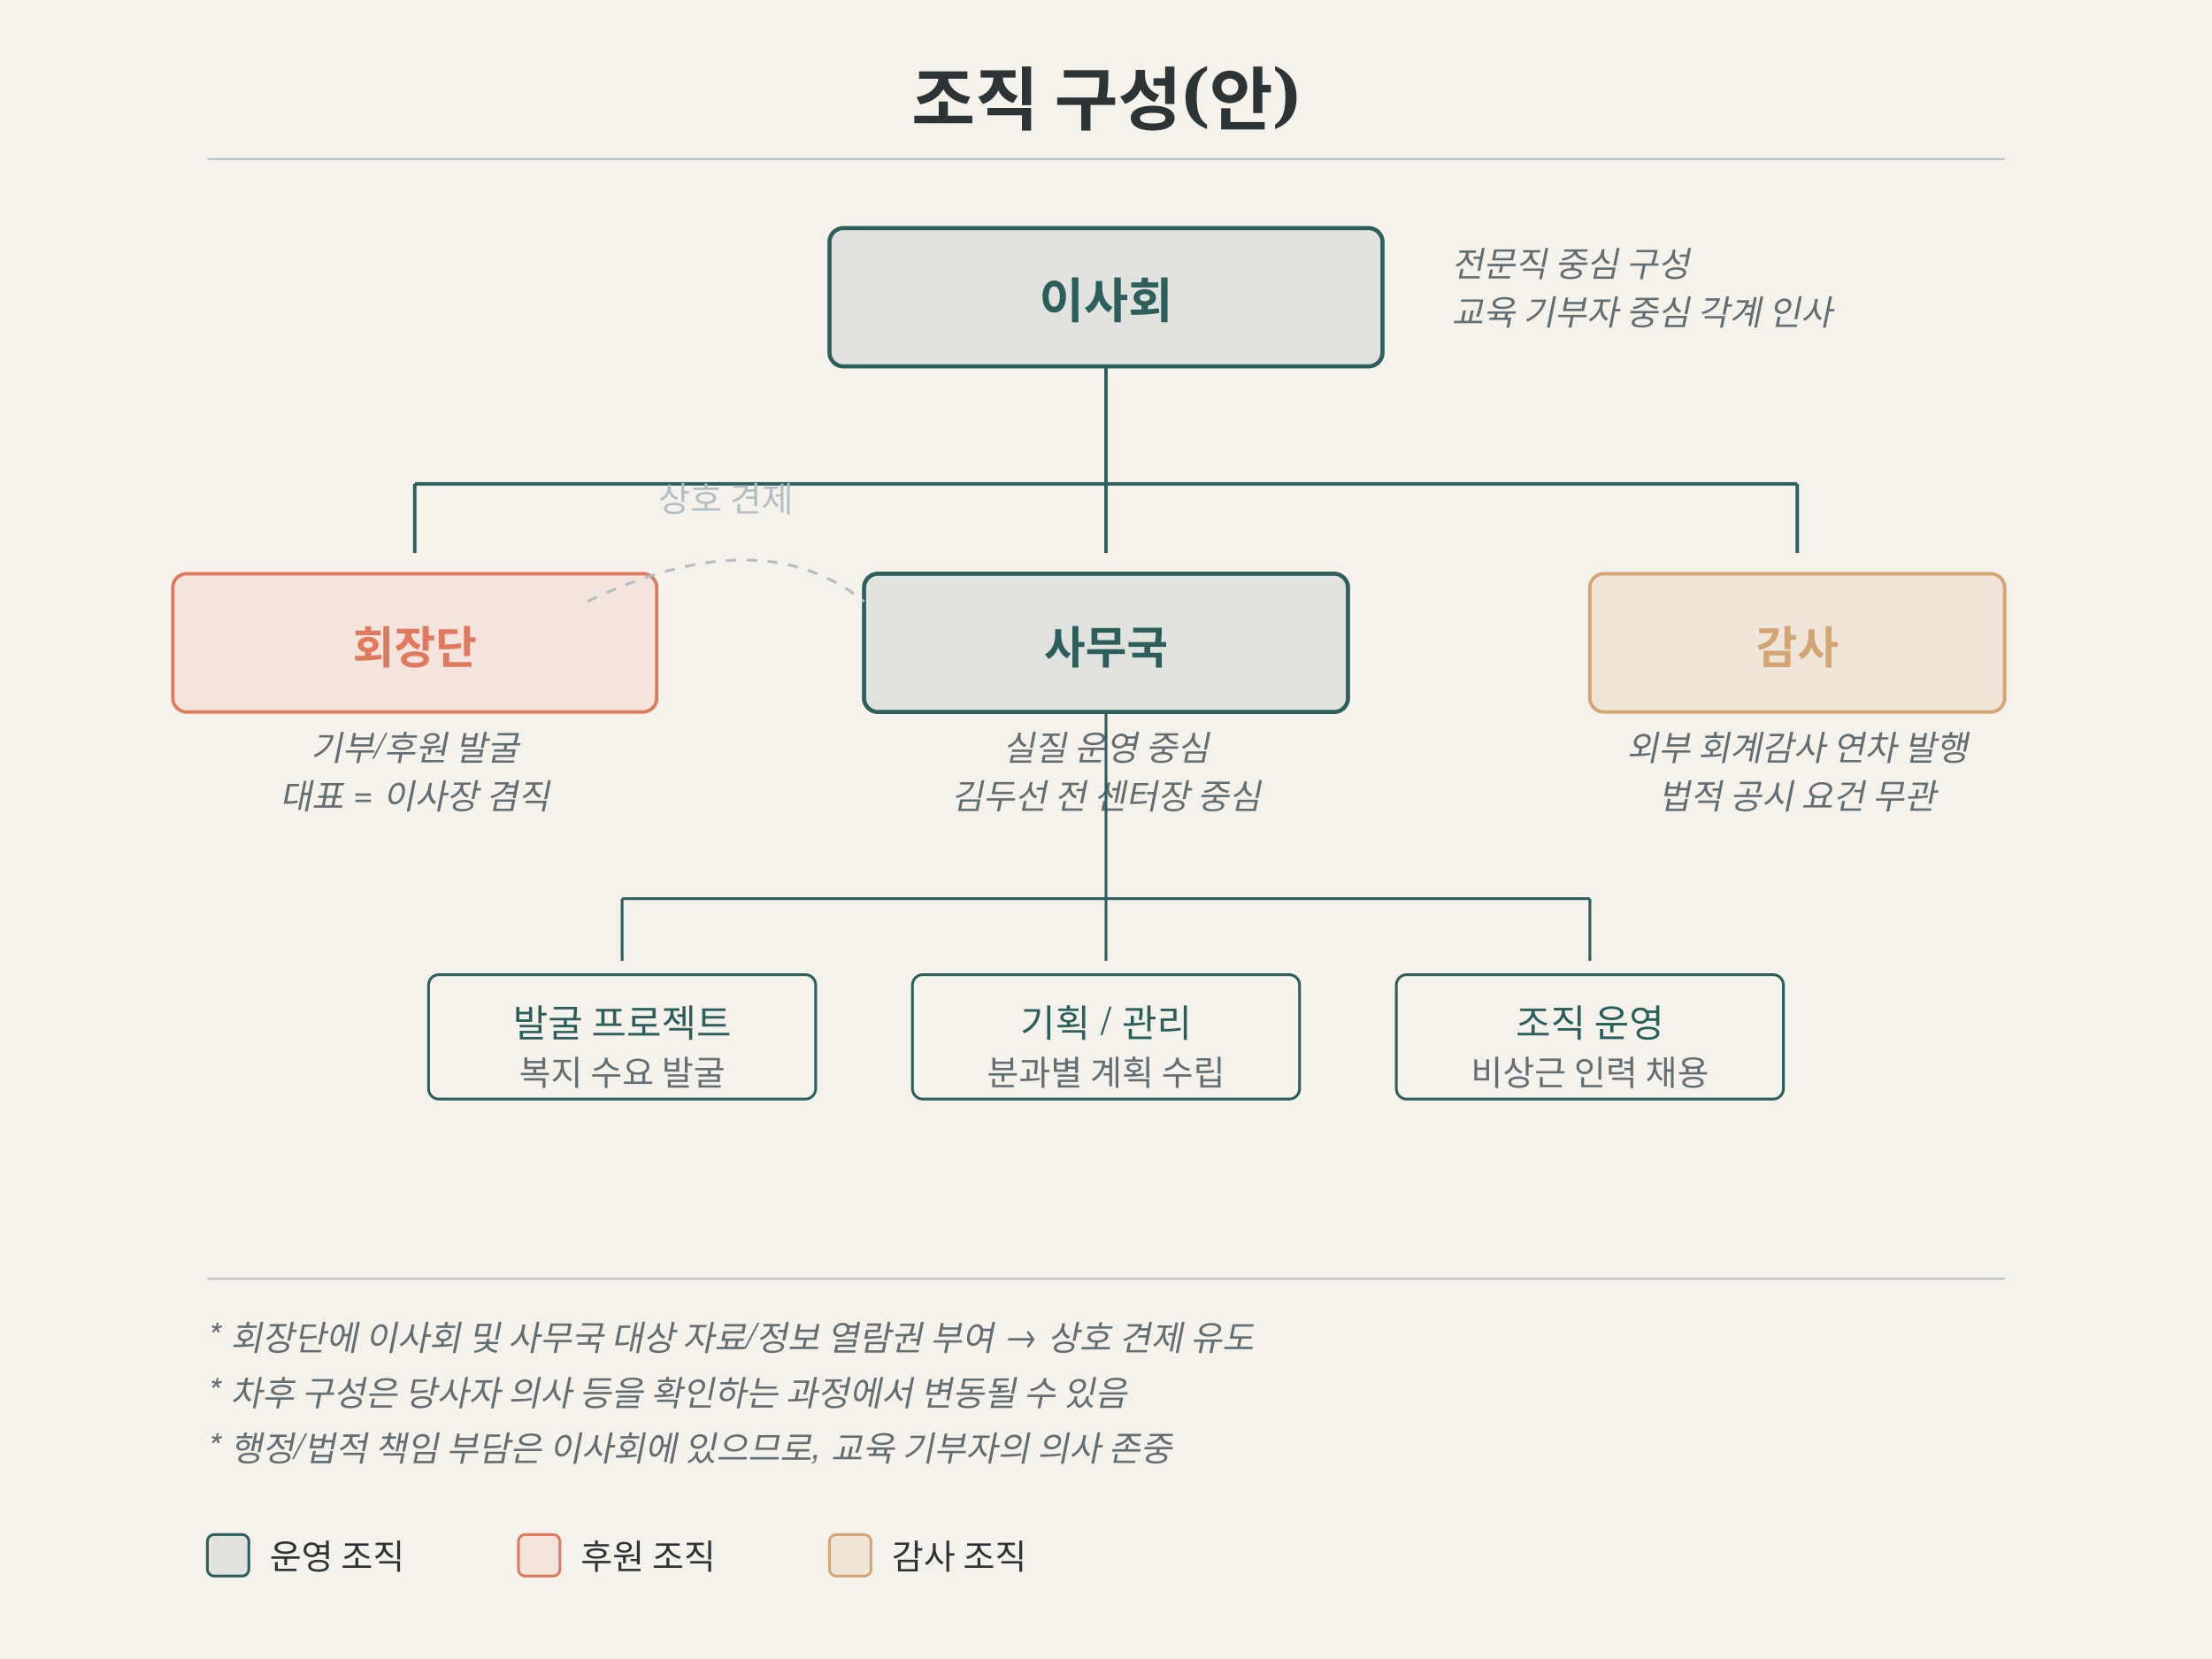
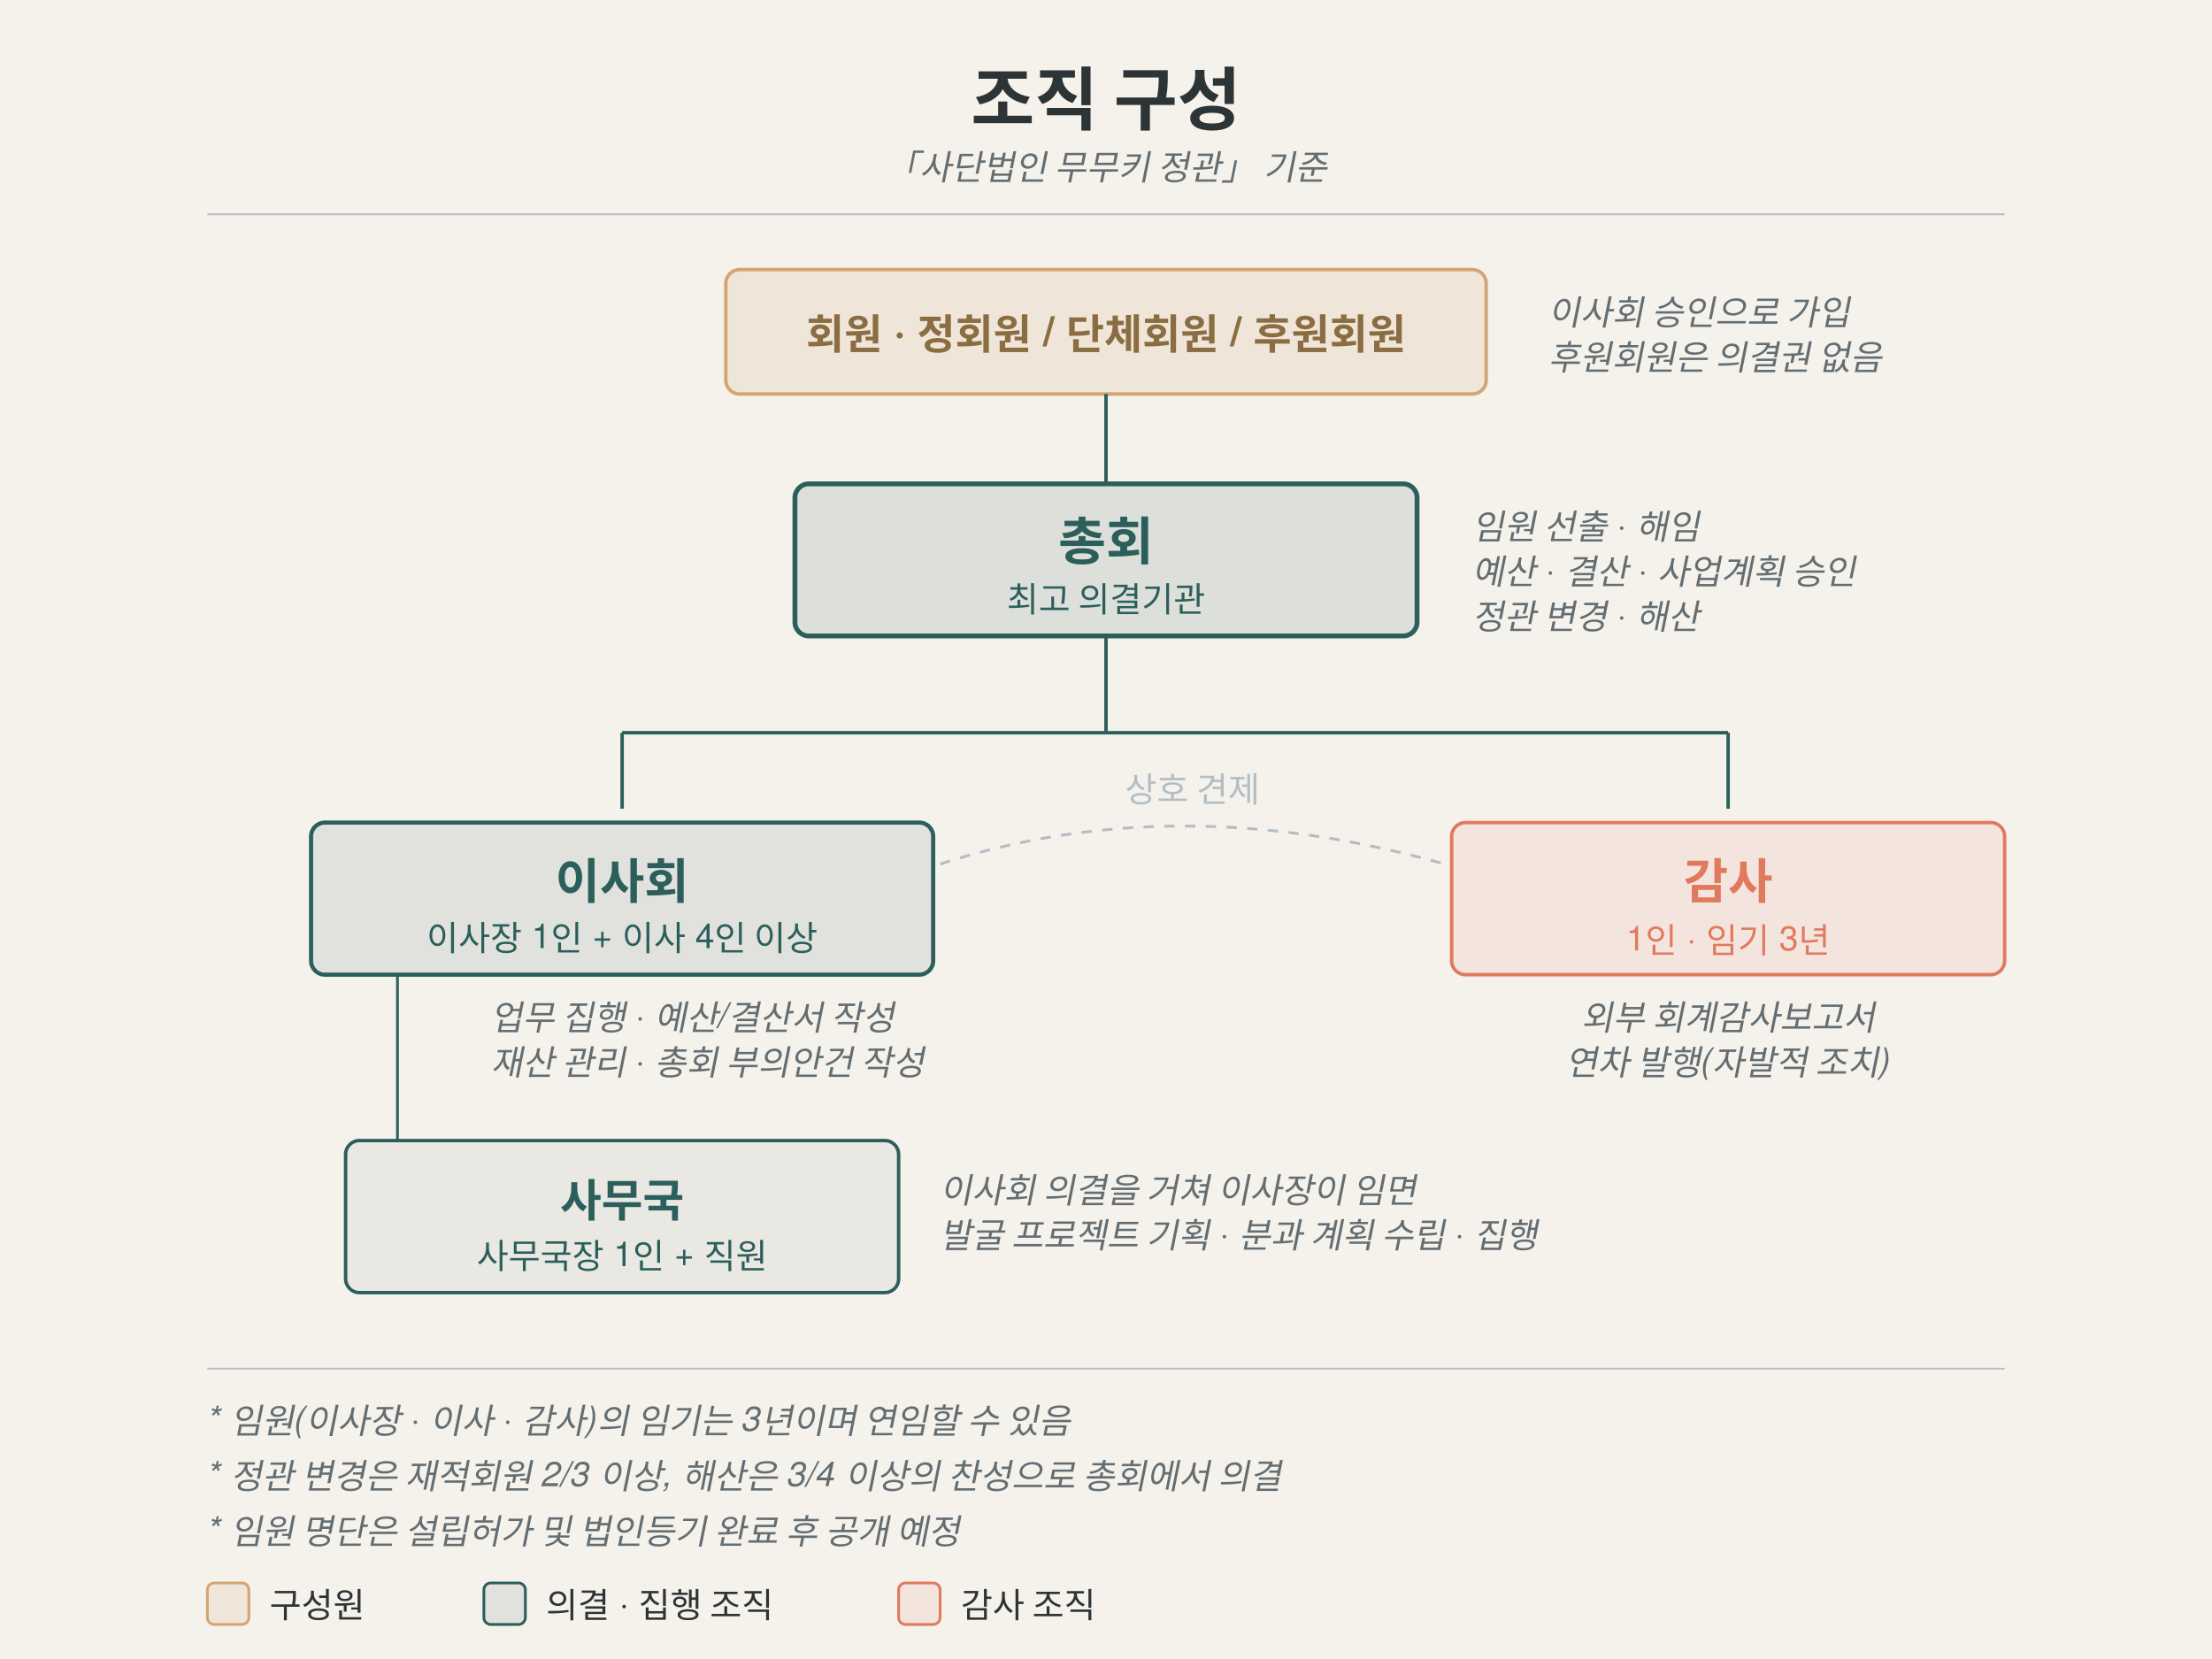
<svg xmlns="http://www.w3.org/2000/svg" viewBox="0 0 640 480" width="640" height="480">
  <defs>
    <style>
      .t-title { font-family: 'Georgia', 'Noto Serif KR', serif; font-weight: 700; }
      .t-body { font-family: 'Helvetica Neue', 'Noto Sans KR', sans-serif; }
      .t-label { font-family: 'Helvetica Neue', 'Noto Sans KR', sans-serif; font-size: 10px; }
    </style>
  </defs>
  <rect width="640" height="480" fill="#F5F1EB" />
-   <text x="320" y="36" text-anchor="middle" class="t-title" font-size="20" fill="#2D3436">조직 구성(안)</text>
-   <line x1="60" y1="46" x2="580" y2="46" stroke="#B2BEC3" stroke-width="0.5" />
-   <g transform="translate(320, 86)">
-     <rect x="-80" y="-20" width="160" height="40" rx="4" fill="#2C5F5C" fill-opacity="0.1" stroke="#2C5F5C" stroke-width="1.2" />
-     <text x="0" y="6" text-anchor="middle" class="t-body" font-size="14" fill="#2C5F5C" font-weight="700">이사회</text>
-     <text x="100" y="-6" class="t-label" fill="#636E72" font-style="italic">전문직 중심 구성</text>
-     <text x="100" y="8" class="t-label" fill="#636E72" font-style="italic">교육 기부자 중심 각계 인사</text>
+   <text x="320" y="36" text-anchor="middle" class="t-title" font-size="20" fill="#2D3436">조직 구성</text>
+   <text x="320" y="52" text-anchor="middle" class="t-label" fill="#636E72" font-style="italic">「사단법인 무무키 정관」 기준</text>
+   <line x1="60" y1="62" x2="580" y2="62" stroke="#B2BEC3" stroke-width="0.5" />
+   <g transform="translate(320, 96)">
+     <rect x="-110" y="-18" width="220" height="36" rx="4" fill="#D4A574" fill-opacity="0.15" stroke="#D4A574" stroke-width="1" />
+     <text x="0" y="5" text-anchor="middle" class="t-body" font-size="12" fill="#8B6D42" font-weight="600">회원 · 정회원 / 단체회원 / 후원회원</text>
+     <text x="128" y="-2" class="t-label" fill="#636E72" font-style="italic">이사회 승인으로 가입</text>
+     <text x="128" y="11" class="t-label" fill="#636E72" font-style="italic">후원회원은 의결권 없음</text>
  </g>
-   <line x1="320" y1="106" x2="320" y2="140" stroke="#2C5F5C" stroke-width="1" />
-   <line x1="120" y1="140" x2="520" y2="140" stroke="#2C5F5C" stroke-width="1" />
-   <line x1="120" y1="140" x2="120" y2="160" stroke="#2C5F5C" stroke-width="1" />
-   <g transform="translate(120, 186)">
-     <rect x="-70" y="-20" width="140" height="40" rx="4" fill="#E07A5F" fill-opacity="0.1" stroke="#E07A5F" stroke-width="1" />
-     <text x="0" y="6" text-anchor="middle" class="t-body" font-size="13" fill="#E07A5F" font-weight="600">회장단</text>
-     <text x="0" y="34" class="t-label" fill="#636E72" font-style="italic" text-anchor="middle">기부/후원 발굴</text>
-     <text x="0" y="48" class="t-label" fill="#636E72" font-style="italic" text-anchor="middle">대표 = 이사장 겸직</text>
+   <line x1="320" y1="114" x2="320" y2="140" stroke="#2C5F5C" stroke-width="1" />
+   <g transform="translate(320, 162)">
+     <rect x="-90" y="-22" width="180" height="44" rx="4" fill="#2C5F5C" fill-opacity="0.12" stroke="#2C5F5C" stroke-width="1.4" />
+     <text x="0" y="0" text-anchor="middle" class="t-body" font-size="15" fill="#2C5F5C" font-weight="700">총회</text>
+     <text x="0" y="15" text-anchor="middle" class="t-label" fill="#2C5F5C">최고 의결기관</text>
+     <text x="106" y="-6" class="t-label" fill="#636E72" font-style="italic">임원 선출 · 해임</text>
+     <text x="106" y="7" class="t-label" fill="#636E72" font-style="italic">예산 · 결산 · 사업계획 승인</text>
+     <text x="106" y="20" class="t-label" fill="#636E72" font-style="italic">정관 변경 · 해산</text>
  </g>
-   <line x1="320" y1="140" x2="320" y2="160" stroke="#2C5F5C" stroke-width="1" />
-   <g transform="translate(320, 186)">
-     <rect x="-70" y="-20" width="140" height="40" rx="4" fill="#2C5F5C" fill-opacity="0.1" stroke="#2C5F5C" stroke-width="1.2" />
-     <text x="0" y="6" text-anchor="middle" class="t-body" font-size="13" fill="#2C5F5C" font-weight="700">사무국</text>
-     <text x="0" y="34" class="t-label" fill="#636E72" font-style="italic" text-anchor="middle">실질 운영 중심</text>
-     <text x="0" y="48" class="t-label" fill="#636E72" font-style="italic" text-anchor="middle">김두선 전 센터장 중심</text>
+   <line x1="320" y1="184" x2="320" y2="212" stroke="#2C5F5C" stroke-width="1" />
+   <line x1="180" y1="212" x2="500" y2="212" stroke="#2C5F5C" stroke-width="1" />
+   <line x1="180" y1="212" x2="180" y2="234" stroke="#2C5F5C" stroke-width="1" />
+   <g transform="translate(180, 260)">
+     <rect x="-90" y="-22" width="180" height="44" rx="4" fill="#2C5F5C" fill-opacity="0.1" stroke="#2C5F5C" stroke-width="1.2" />
+     <text x="0" y="0" text-anchor="middle" class="t-body" font-size="14" fill="#2C5F5C" font-weight="700">이사회</text>
+     <text x="0" y="15" text-anchor="middle" class="t-label" fill="#2C5F5C">이사장 1인 + 이사 4인 이상</text>
+     <text x="-38" y="38" class="t-label" fill="#636E72" font-style="italic">업무 집행 · 예산/결산서 작성</text>
+     <text x="-38" y="51" class="t-label" fill="#636E72" font-style="italic">재산 관리 · 총회 부의안건 작성</text>
  </g>
-   <line x1="520" y1="140" x2="520" y2="160" stroke="#2C5F5C" stroke-width="1" />
-   <g transform="translate(520, 186)">
-     <rect x="-60" y="-20" width="120" height="40" rx="4" fill="#D4A574" fill-opacity="0.15" stroke="#D4A574" stroke-width="1" />
-     <text x="0" y="6" text-anchor="middle" class="t-body" font-size="13" fill="#D4A574" font-weight="600">감사</text>
-     <text x="0" y="34" class="t-label" fill="#636E72" font-style="italic" text-anchor="middle">외부 회계감사 연차 발행</text>
-     <text x="0" y="48" class="t-label" fill="#636E72" font-style="italic" text-anchor="middle">법적 공시 요건 무관</text>
+   <line x1="500" y1="212" x2="500" y2="234" stroke="#2C5F5C" stroke-width="1" />
+   <g transform="translate(500, 260)">
+     <rect x="-80" y="-22" width="160" height="44" rx="4" fill="#E07A5F" fill-opacity="0.1" stroke="#E07A5F" stroke-width="1" />
+     <text x="0" y="0" text-anchor="middle" class="t-body" font-size="14" fill="#E07A5F" font-weight="700">감사</text>
+     <text x="0" y="15" text-anchor="middle" class="t-label" fill="#E07A5F">1인 · 임기 3년</text>
+     <text x="0" y="38" text-anchor="middle" class="t-label" fill="#636E72" font-style="italic">외부 회계감사보고서</text>
+     <text x="0" y="51" text-anchor="middle" class="t-label" fill="#636E72" font-style="italic">연차 발행(자발적 조치)</text>
  </g>
-   <path d="M 170 174 Q 220 150, 250 174" stroke="#B2BEC3" stroke-width="0.8" fill="none" stroke-dasharray="3,3" />
-   <text x="210" y="148" text-anchor="middle" class="t-label" fill="#B2BEC3">상호 견제</text>
-   <line x1="320" y1="206" x2="320" y2="260" stroke="#2C5F5C" stroke-width="0.8" />
-   <line x1="180" y1="260" x2="460" y2="260" stroke="#2C5F5C" stroke-width="0.8" />
-   <line x1="180" y1="260" x2="180" y2="278" stroke="#2C5F5C" stroke-width="0.8" />
-   <g transform="translate(180, 302)">
-     <rect x="-56" y="-20" width="112" height="36" rx="3" fill="none" stroke="#2C5F5C" stroke-width="0.8" />
-     <text x="0" y="-2" text-anchor="middle" class="t-body" font-size="11" fill="#2C5F5C">발굴 프로젝트</text>
-     <text x="0" y="12" text-anchor="middle" class="t-label" fill="#636E72">복지 수요 발굴</text>
+   <path d="M 272 250 Q 340 228, 418 250" stroke="#B2BEC3" stroke-width="0.8" fill="none" stroke-dasharray="3,3" />
+   <text x="345" y="232" text-anchor="middle" class="t-label" fill="#B2BEC3">상호 견제</text>
+   <line x1="115" y1="282" x2="115" y2="330" stroke="#2C5F5C" stroke-width="0.8" />
+   <g transform="translate(180, 352)">
+     <rect x="-80" y="-22" width="160" height="44" rx="4" fill="#2C5F5C" fill-opacity="0.06" stroke="#2C5F5C" stroke-width="1" />
+     <text x="0" y="0" text-anchor="middle" class="t-body" font-size="13" fill="#2C5F5C" font-weight="700">사무국</text>
+     <text x="0" y="15" text-anchor="middle" class="t-label" fill="#2C5F5C">사무국장 1인 + 직원</text>
  </g>
-   <line x1="320" y1="260" x2="320" y2="278" stroke="#2C5F5C" stroke-width="0.8" />
-   <g transform="translate(320, 302)">
-     <rect x="-56" y="-20" width="112" height="36" rx="3" fill="none" stroke="#2C5F5C" stroke-width="0.8" />
-     <text x="0" y="-2" text-anchor="middle" class="t-body" font-size="11" fill="#2C5F5C">기획 / 관리</text>
-     <text x="0" y="12" text-anchor="middle" class="t-label" fill="#636E72">분과별 계획 수립</text>
+   <text x="272" y="348" class="t-label" fill="#636E72" font-style="italic">이사회 의결을 거쳐 이사장이 임면</text>
+   <text x="272" y="361" class="t-label" fill="#636E72" font-style="italic">발굴 프로젝트 기획 · 분과 계획 수립 · 집행</text>
+   <line x1="60" y1="396" x2="580" y2="396" stroke="#B2BEC3" stroke-width="0.5" />
+   <g transform="translate(60, 414)">
+     <text x="0" y="0" class="t-label" fill="#636E72" font-style="italic">* 임원(이사장 · 이사 · 감사)의 임기는 3년이며 연임할 수 있음</text>
+     <text x="0" y="16" class="t-label" fill="#636E72" font-style="italic">* 정관 변경은 재적회원 2/3 이상, 해산은 3/4 이상의 찬성으로 총회에서 의결</text>
+     <text x="0" y="32" class="t-label" fill="#636E72" font-style="italic">* 임원 명단은 설립허가 및 법인등기 완료 후 공개 예정</text>
  </g>
-   <line x1="460" y1="260" x2="460" y2="278" stroke="#2C5F5C" stroke-width="0.8" />
-   <g transform="translate(460, 302)">
-     <rect x="-56" y="-20" width="112" height="36" rx="3" fill="none" stroke="#2C5F5C" stroke-width="0.8" />
-     <text x="0" y="-2" text-anchor="middle" class="t-body" font-size="11" fill="#2C5F5C">조직 운영</text>
-     <text x="0" y="12" text-anchor="middle" class="t-label" fill="#636E72">비상근 인력 채용</text>
-   </g>
-   <line x1="60" y1="370" x2="580" y2="370" stroke="#B2BEC3" stroke-width="0.5" />
-   <g transform="translate(60, 390)">
-     <text x="0" y="0" class="t-label" fill="#636E72" font-style="italic">* 회장단에 이사회 및 사무국 대상 자료/정보 열람권 부여 → 상호 견제 유도</text>
-     <text x="0" y="16" class="t-label" fill="#636E72" font-style="italic">* 차후 구성은 당사자 의사 등을 확인하는 과정에서 변동될 수 있음</text>
-     <text x="0" y="32" class="t-label" fill="#636E72" font-style="italic">* 행정/법적 책임 부담은 이사회에 있으므로, 교육 기부자의 의사 존중</text>
-   </g>
-   <g transform="translate(60, 450)">
-     <rect x="0" y="-6" width="12" height="12" rx="2" fill="#2C5F5C" fill-opacity="0.1" stroke="#2C5F5C" stroke-width="0.8" />
-     <text x="18" y="4" class="t-label" fill="#2D3436">운영 조직</text>
-     <rect x="90" y="-6" width="12" height="12" rx="2" fill="#E07A5F" fill-opacity="0.1" stroke="#E07A5F" stroke-width="0.8" />
-     <text x="108" y="4" class="t-label" fill="#2D3436">후원 조직</text>
-     <rect x="180" y="-6" width="12" height="12" rx="2" fill="#D4A574" fill-opacity="0.15" stroke="#D4A574" stroke-width="0.8" />
-     <text x="198" y="4" class="t-label" fill="#2D3436">감사 조직</text>
+   <g transform="translate(60, 464)">
+     <rect x="0" y="-6" width="12" height="12" rx="2" fill="#D4A574" fill-opacity="0.15" stroke="#D4A574" stroke-width="0.8" />
+     <text x="18" y="4" class="t-label" fill="#2D3436">구성원</text>
+     <rect x="80" y="-6" width="12" height="12" rx="2" fill="#2C5F5C" fill-opacity="0.1" stroke="#2C5F5C" stroke-width="0.8" />
+     <text x="98" y="4" class="t-label" fill="#2D3436">의결 · 집행 조직</text>
+     <rect x="200" y="-6" width="12" height="12" rx="2" fill="#E07A5F" fill-opacity="0.1" stroke="#E07A5F" stroke-width="0.8" />
+     <text x="218" y="4" class="t-label" fill="#2D3436">감사 조직</text>
  </g>
</svg>
